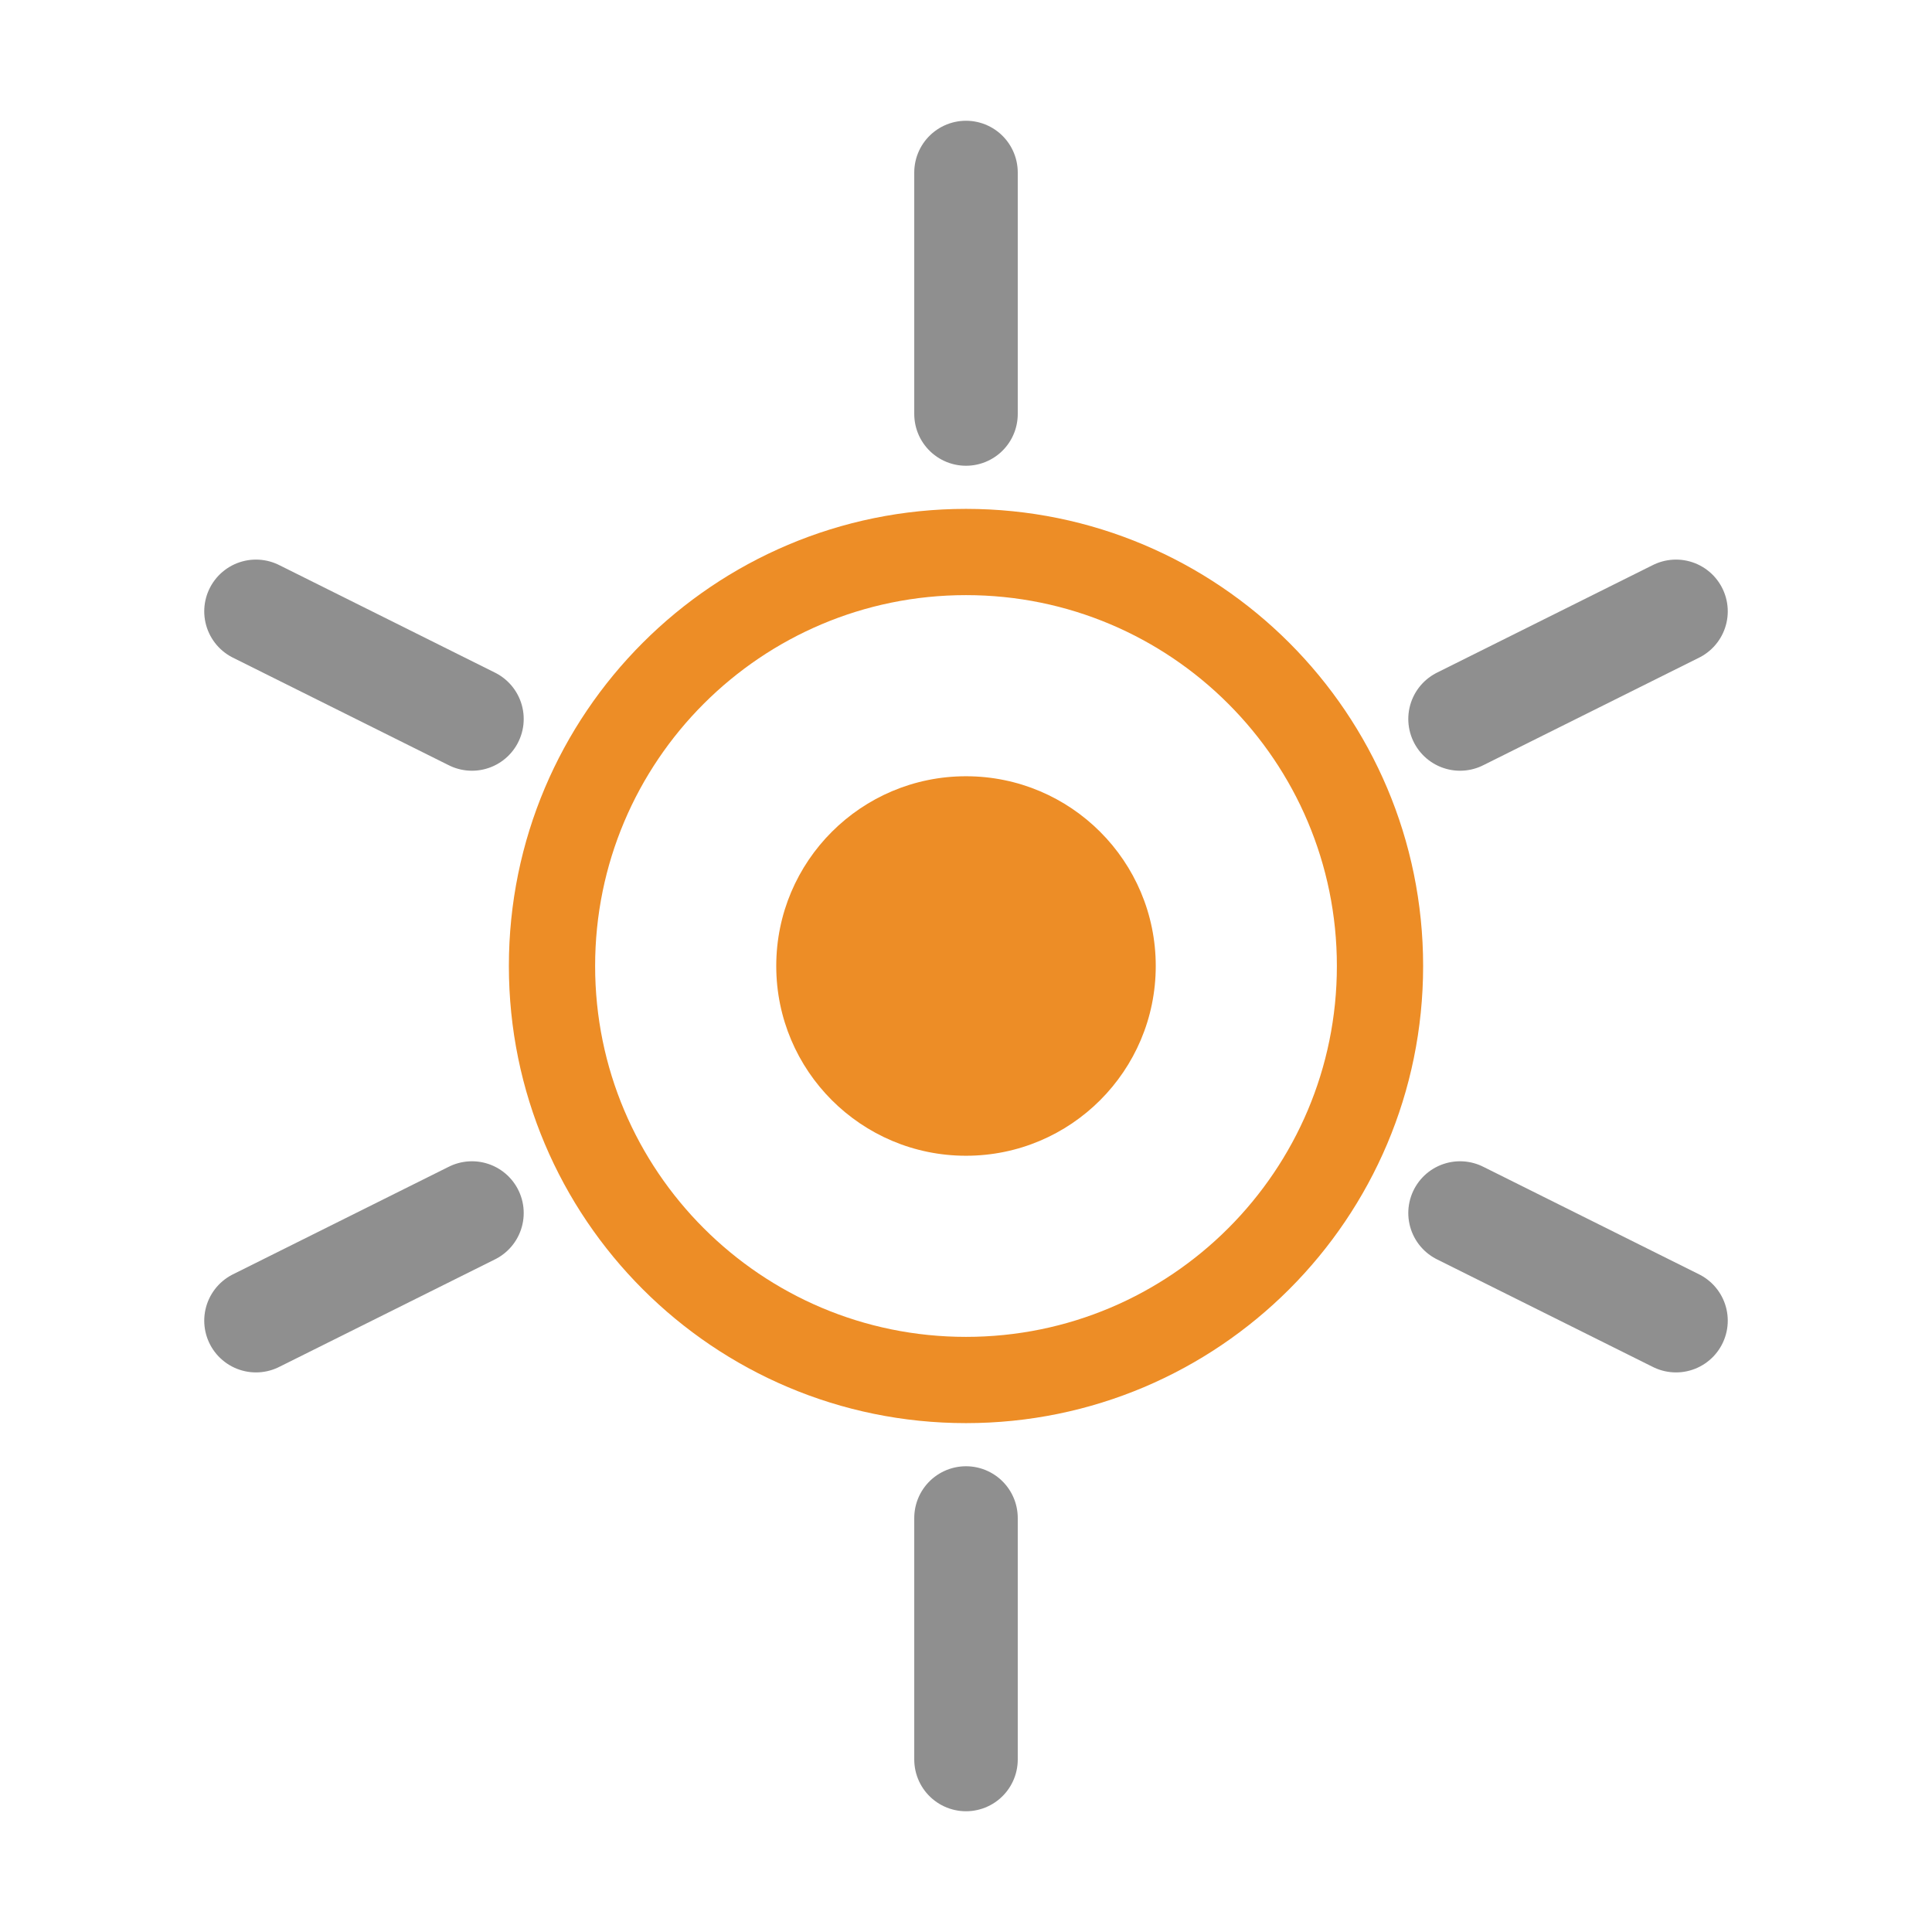
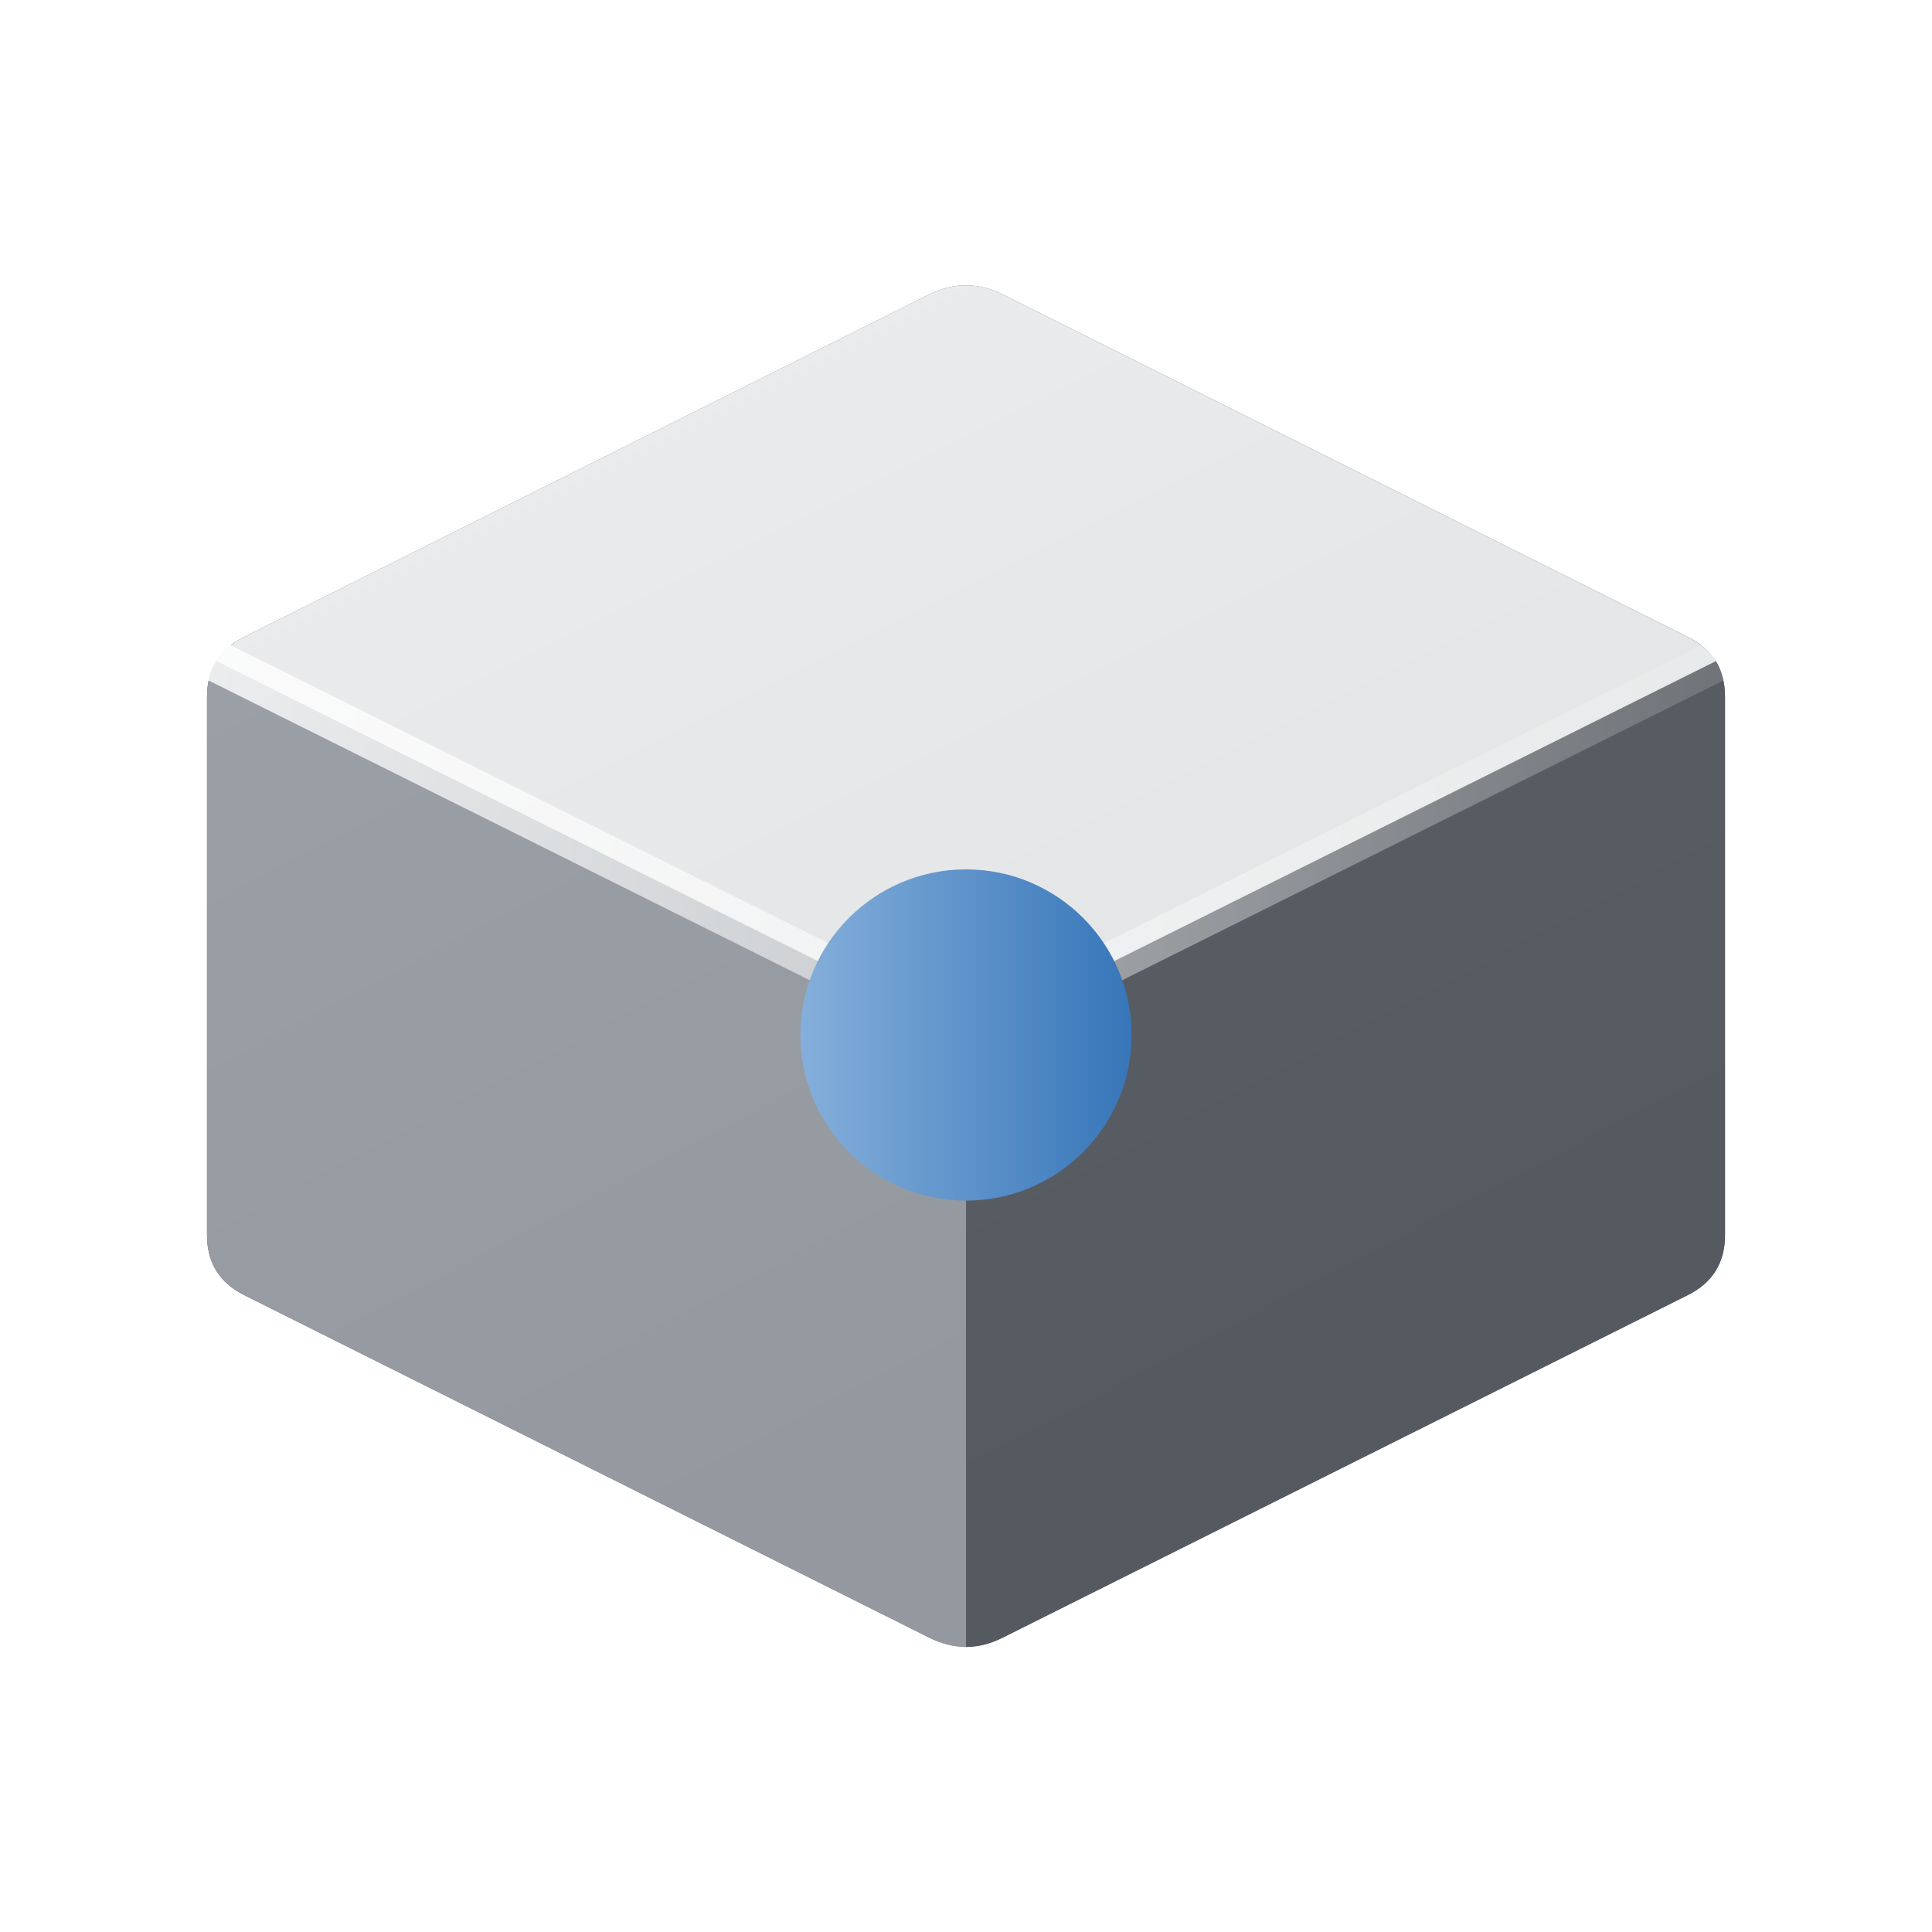
- <svg xmlns="http://www.w3.org/2000/svg" viewBox="0 0 28 28" fill="none" stroke-linecap="round" stroke-linejoin="round">
-   <path d="M21.16 17.58 L24.29 19.14" stroke="#8F8F8F" stroke-width="1.5" />
-   <path d="M6.84 10.42 L3.71 8.86" stroke="#8F8F8F" stroke-width="1.5" />
-   <path d="M6.84 17.58 L3.71 19.14" stroke="#8F8F8F" stroke-width="1.5" />
-   <path d="M21.16 10.42 L24.29 8.86" stroke="#8F8F8F" stroke-width="1.5" />
-   <path d="M14 6 L14 2.5" stroke="#8F8F8F" stroke-width="1.5" />
-   <path d="M14 22 L14 25.5" stroke="#8F8F8F" stroke-width="1.5" />
-   <circle cx="14" cy="14" r="2.75" fill="#ED8D26" />
-   <circle cx="14" cy="14" r="6" stroke="#ED8D26" stroke-width="1.25" />
+ <svg xmlns="http://www.w3.org/2000/svg" viewBox="0 0 28 28" fill="none" stroke-linecap="round" stroke-linejoin="round" data-lit="2">
+   <defs>
+     <linearGradient id="g-WF-point-ss" x1="0" y1="0" x2="0.4" y2="1">
+       <stop offset="0" stop-color="#595E64" />
+       <stop offset="1" stop-color="#54595F" />
+     </linearGradient>
+     <linearGradient id="g-WF-point-sl" x1="0" y1="0" x2="0.4" y2="1">
+       <stop offset="0" stop-color="#9BA0A6" />
+       <stop offset="1" stop-color="#93999F" />
+     </linearGradient>
+     <linearGradient id="g-WF-point-st" x1="0" y1="0" x2="1" y2="1">
+       <stop offset="0" stop-color="#ECEDEE" />
+       <stop offset="1" stop-color="#E1E3E5" />
+     </linearGradient>
+     <linearGradient id="g-WF-point-hl" gradientUnits="userSpaceOnUse" x1="3.13" y1="0" x2="24.87" y2="0">
+       <stop offset="0" stop-color="#FFFFFF" stop-opacity="0.8" />
+       <stop offset="1" stop-color="#FFFFFF" stop-opacity="0.15" />
+     </linearGradient>
+     <linearGradient id="g-WF-point-ac" gradientUnits="userSpaceOnUse" x1="11.6" y1="0" x2="16.4" y2="0">
+       <stop offset="0" stop-color="#85AFDB" />
+       <stop offset="1" stop-color="#3776B9" />
+     </linearGradient>
+   </defs>
+   <path d="M3 10.1Q3 9.5 3.54 9.23L13.46 4.27Q14 4 14.54 4.27L24.46 9.23Q25 9.5 25 10.1L25 17.9Q25 18.5 24.46 18.77L14.54 23.73Q14 24 13.46 23.73L3.54 18.77Q3 18.5 3 17.9Z" fill="url(#g-WF-point-ss)" />
+   <path d="M14 15L24.87 9.58Q25 9.8 25 10.1L25 17.9Q25 18.5 24.46 18.77L14.54 23.73Q14.27 23.87 14 23.87Z" fill="url(#g-WF-point-ss)" />
+   <path d="M3 10.1Q3 9.8 3.13 9.58L14 15L14 23.87Q13.73 23.87 13.46 23.73L3.54 18.77Q3 18.5 3 17.9Z" fill="url(#g-WF-point-sl)" />
+   <path d="M13.46 4.27Q14 4 14.54 4.27L24.46 9.23Q24.73 9.37 24.87 9.58L14 15L3.13 9.58Q3.27 9.37 3.54 9.23Z" fill="url(#g-WF-point-st)" />
+   <path d="M3.13 9.58L14 15L24.87 9.58" stroke="url(#g-WF-point-hl)" stroke-width="0.6" />
+   <circle cx="14" cy="15" r="2.4" fill="url(#g-WF-point-ac)" />
</svg>
